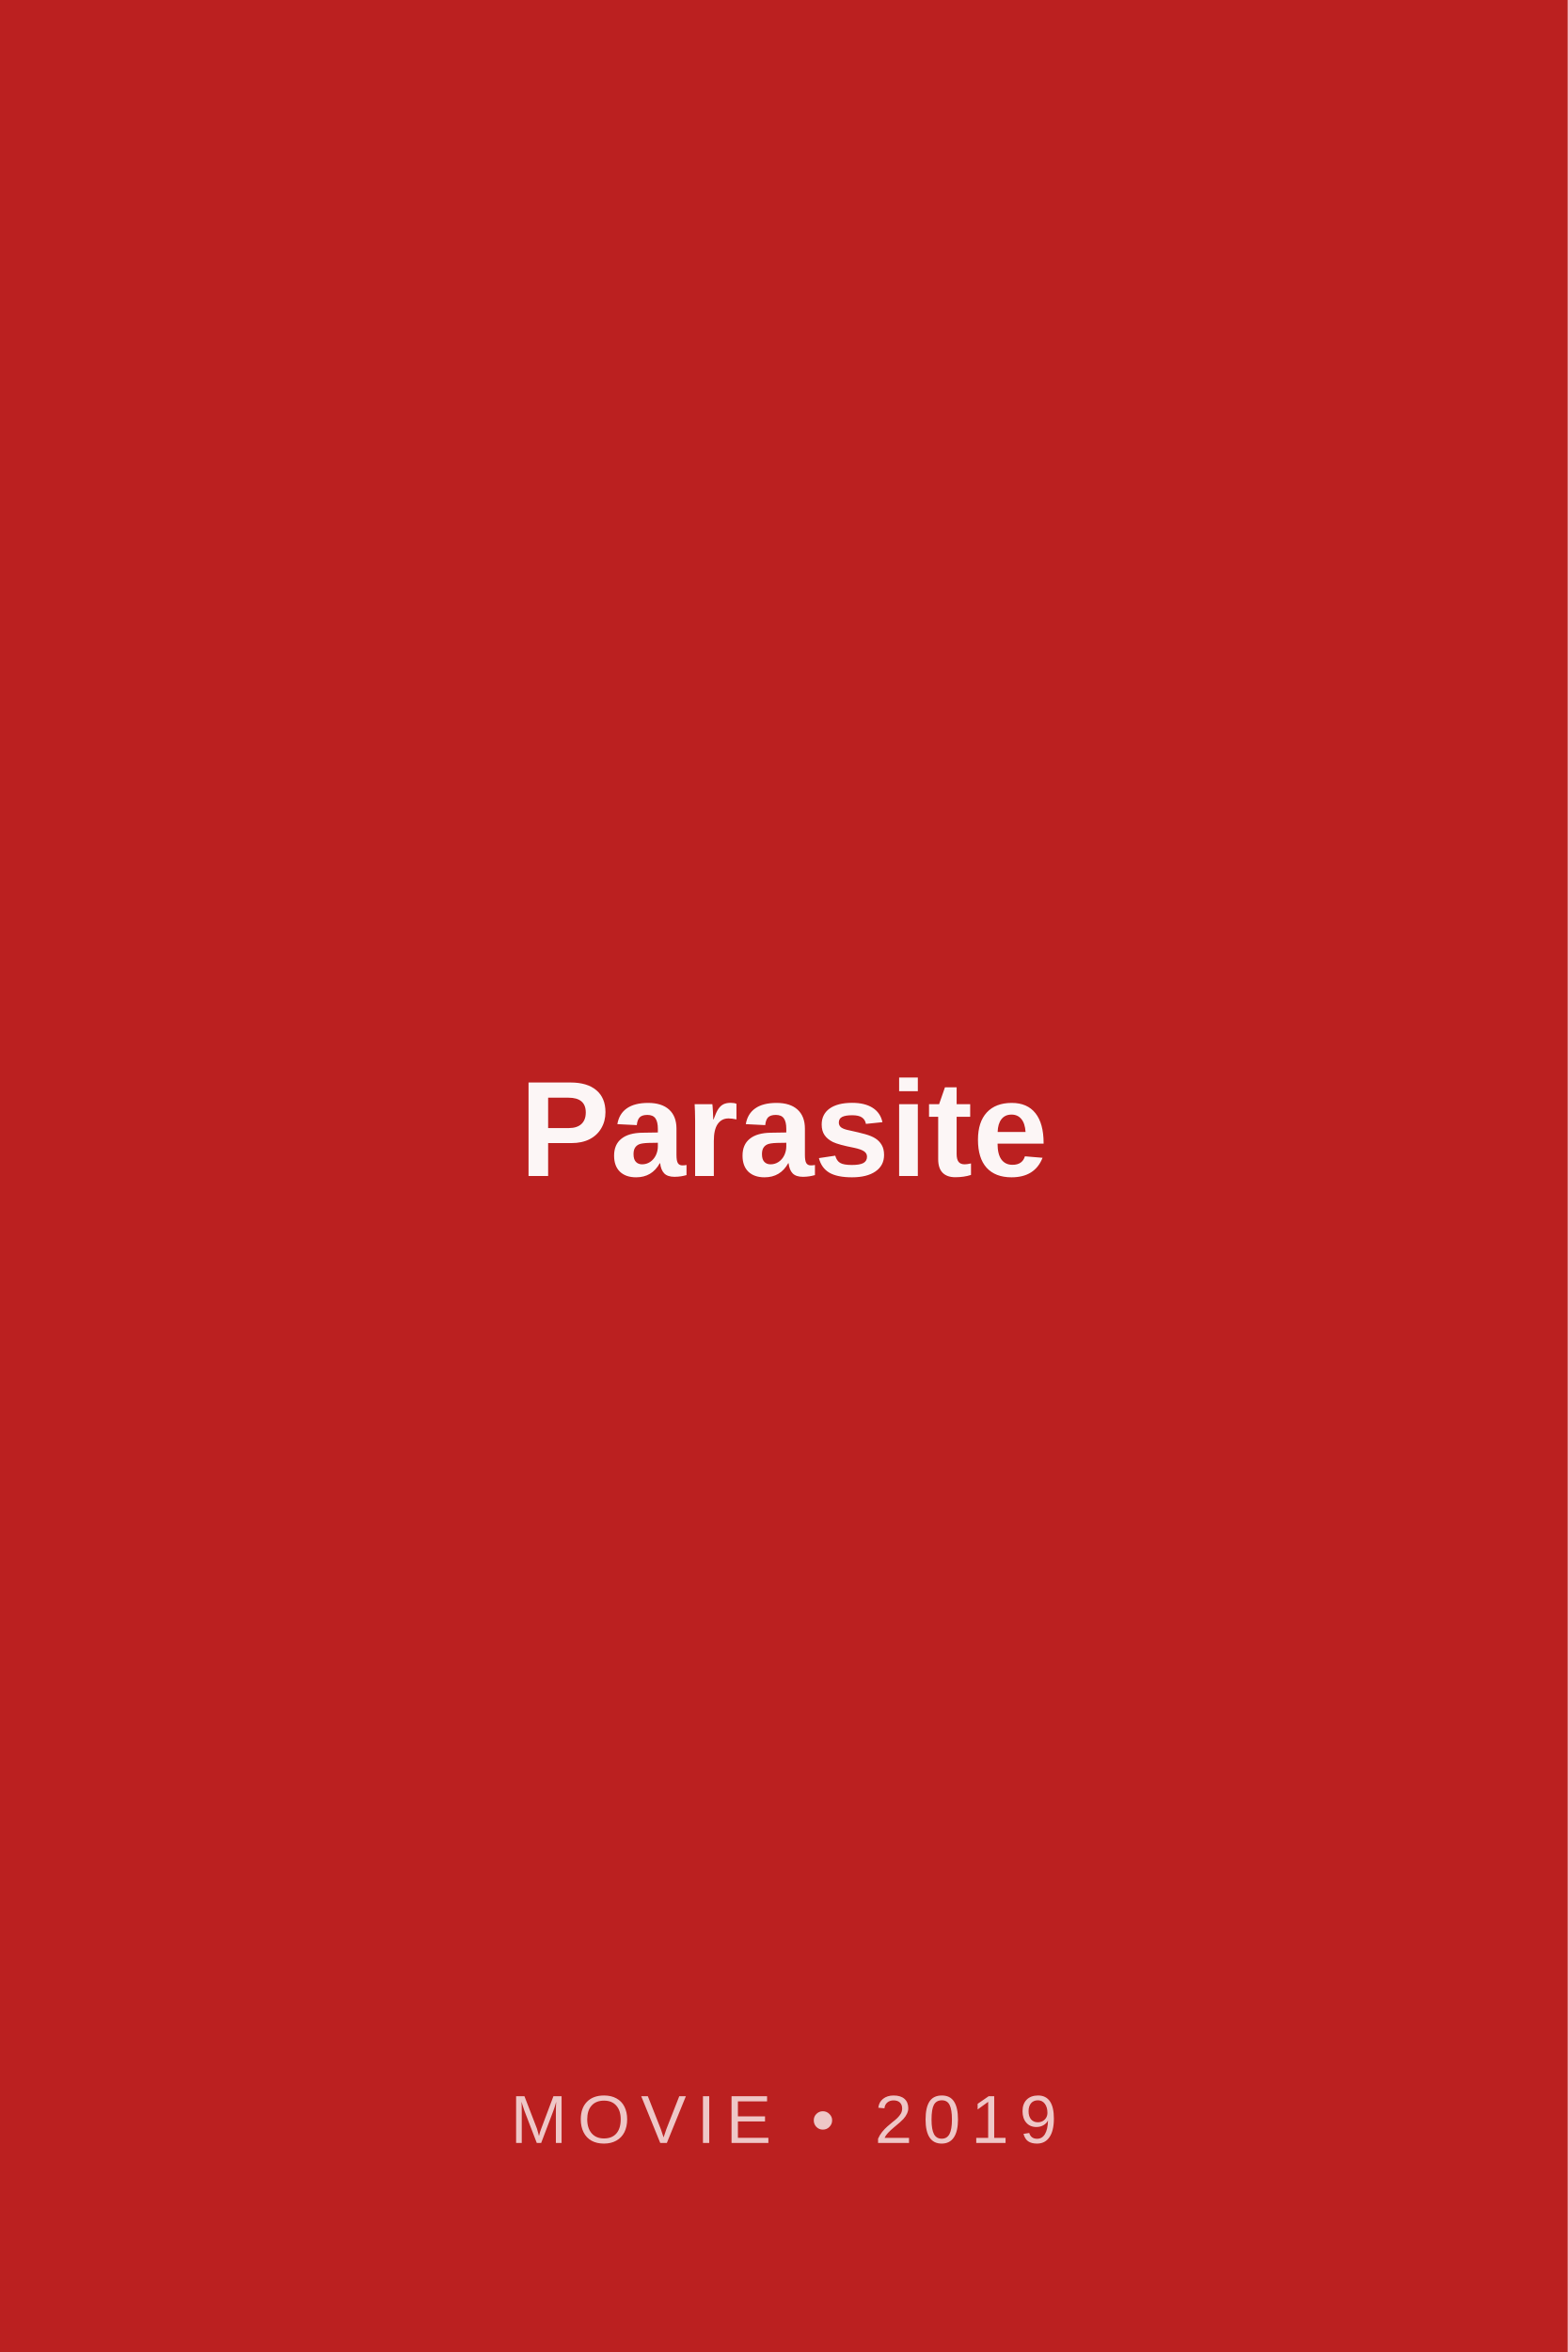
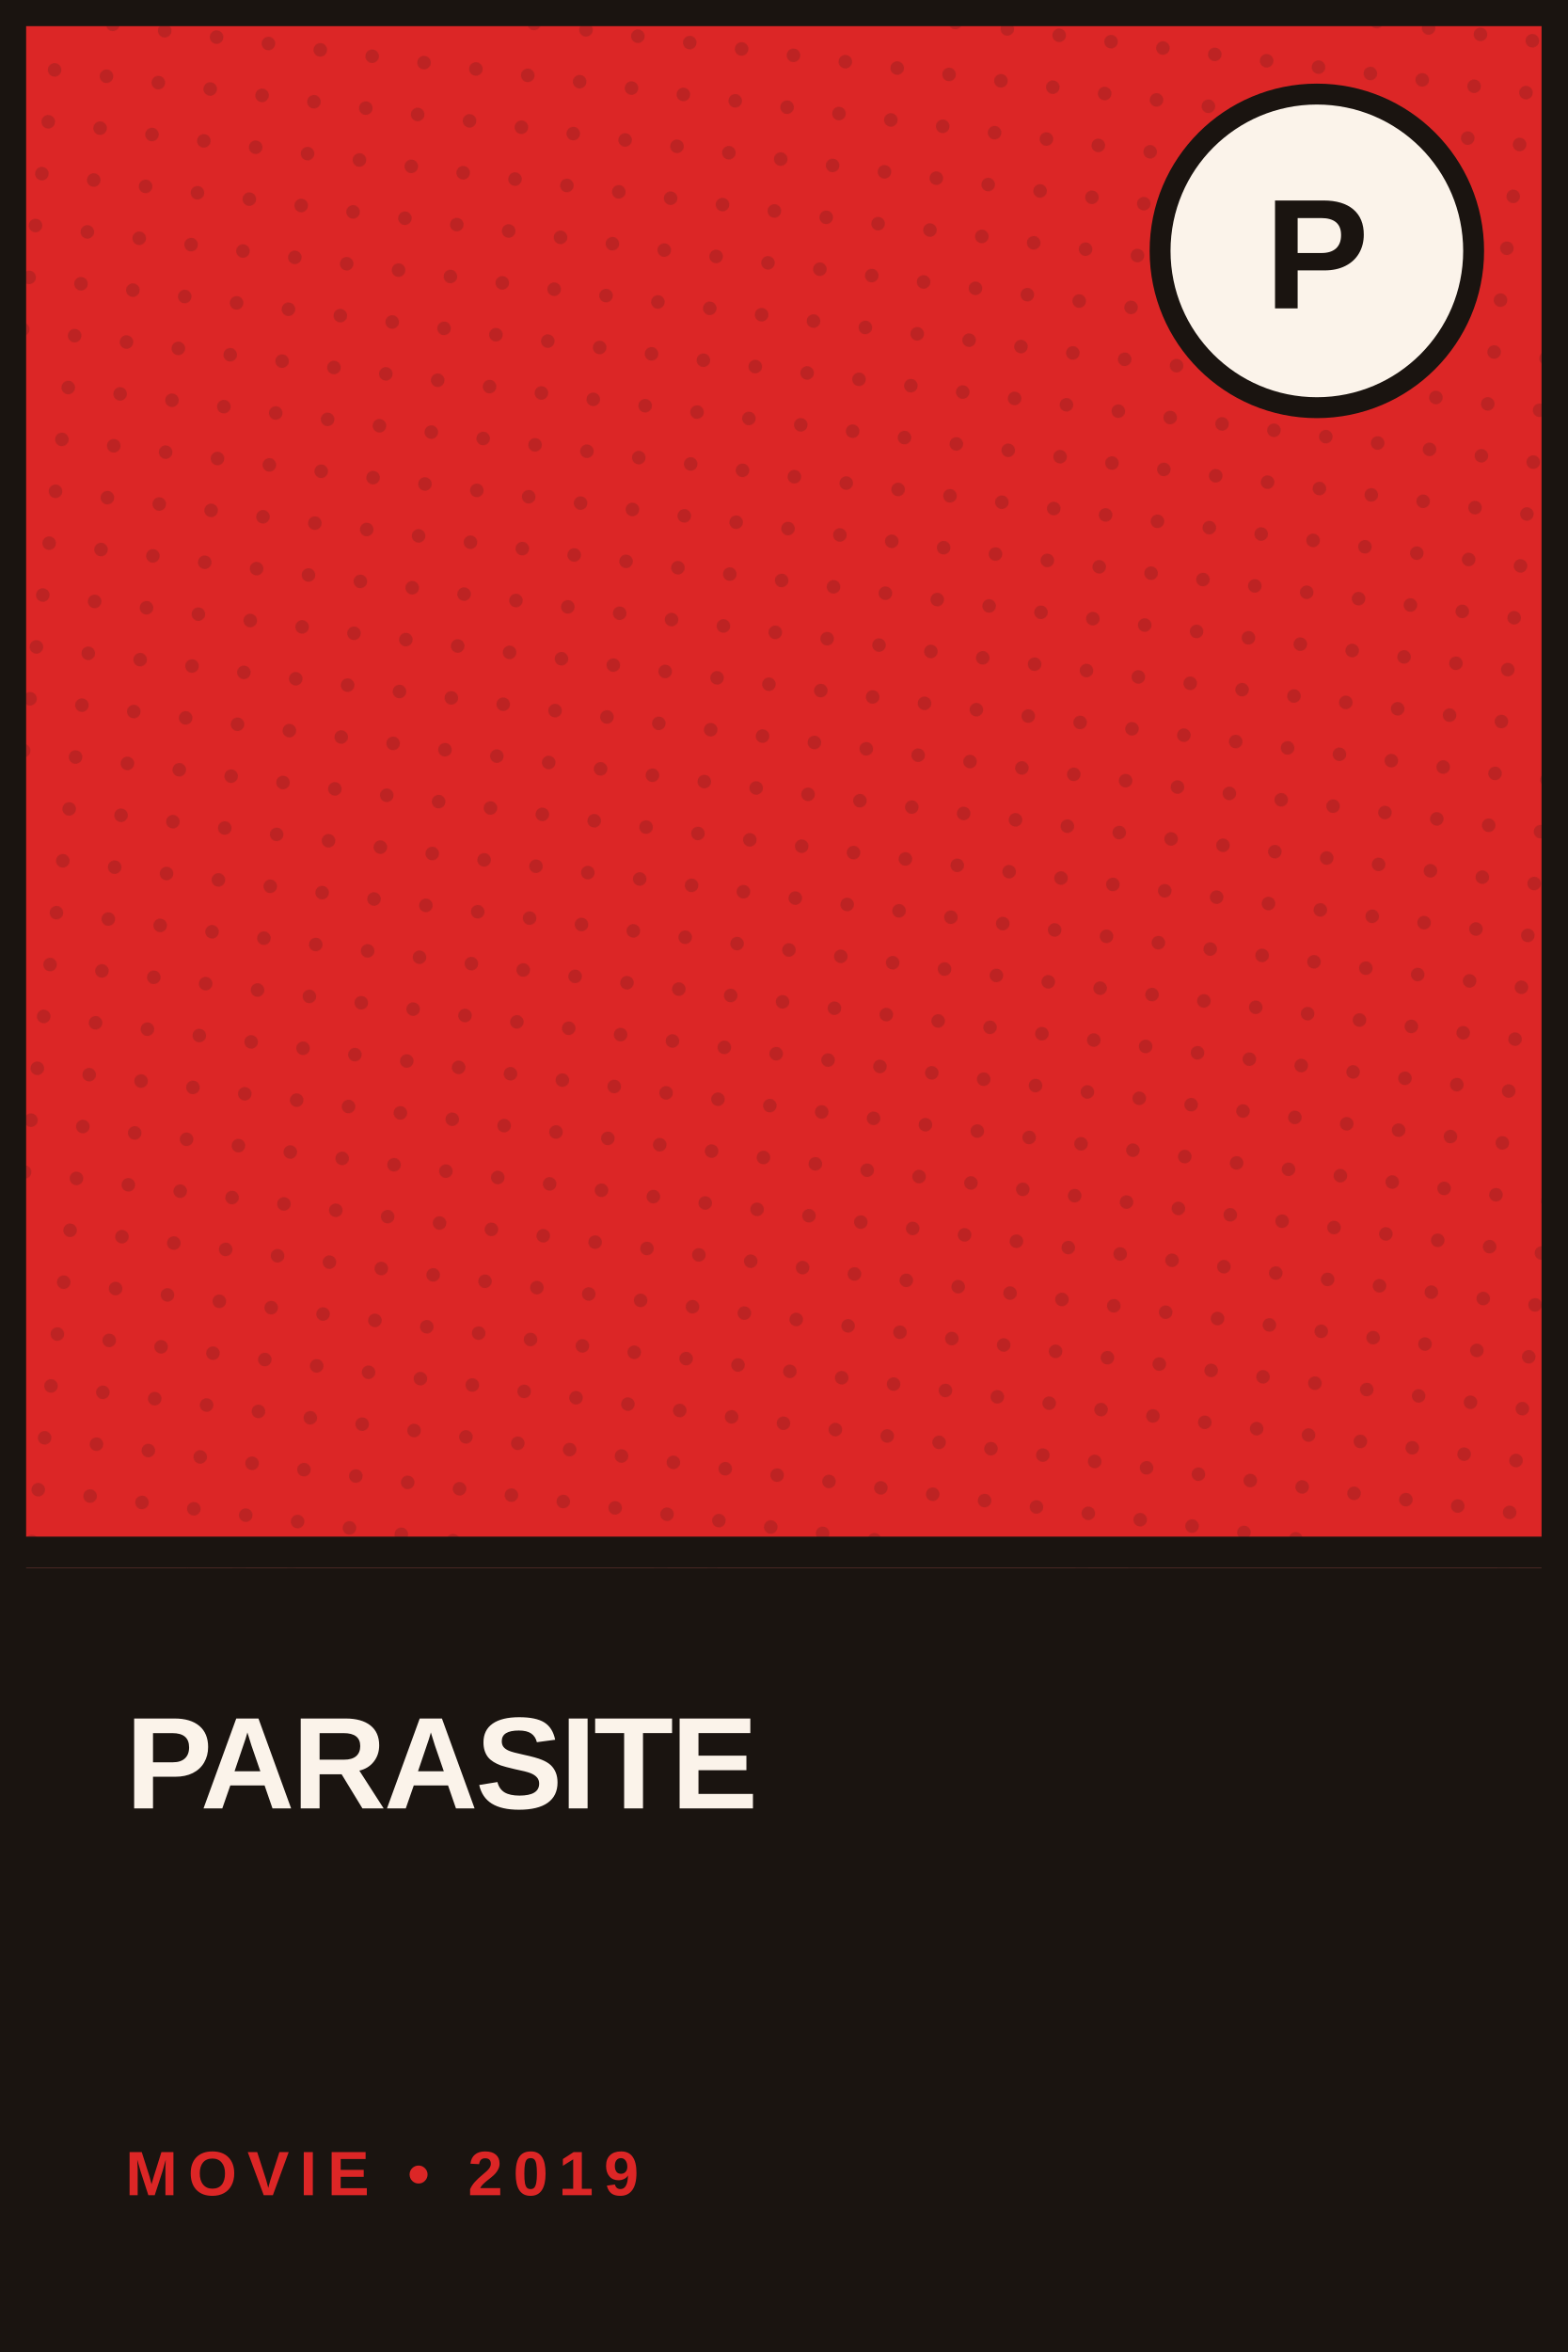
<svg xmlns="http://www.w3.org/2000/svg" viewBox="0 0 300 450">
  <defs>
-     <linearGradient id="g" gradientTransform="rotate(239)">
-       <stop offset="0%" stop-color="#dc2626" />
-       <stop offset="100%" stop-color="#18181b" />
-     </linearGradient>
+     <pattern id="dots-parasite" width="10" height="10" patternUnits="userSpaceOnUse" patternTransform="rotate(7)">
+       <circle cx="2" cy="2" r="1.3" fill="#1a1410" opacity="0.16" />
+     </pattern>
  </defs>
-   <rect width="300" height="450" fill="url(#g)" />
-   <rect width="300" height="450" fill="black" opacity="0.15" />
-   <text x="150" y="225" text-anchor="middle" font-family="'Segoe UI', Arial, sans-serif" font-size="26" font-weight="700" fill="white" opacity="0.96">Parasite</text>
-   <text x="150" y="410" text-anchor="middle" font-family="'Segoe UI', Arial, sans-serif" font-size="13" letter-spacing="2" fill="white" opacity="0.75">MOVIE • 2019</text>
+   <rect width="300" height="450" fill="#fbf3ea" />
+   <rect width="300" height="300" fill="#dc2626" />
+   <rect width="300" height="300" fill="url(#dots-parasite)" />
+   <rect x="0" y="294" width="300" height="6" fill="#1a1410" />
+   <rect width="300" height="450" fill="none" stroke="#1a1410" stroke-width="10" />
+   <circle cx="252" cy="48" r="30" fill="#fbf3ea" stroke="#1a1410" stroke-width="4" />
+   <text x="252" y="59" text-anchor="middle" font-family="'Segoe UI', Arial, sans-serif" font-size="30" font-weight="900" fill="#1a1410">P</text>
+   <rect width="300" height="150" y="300" fill="#1a1410" />
+   <text x="24" y="346" font-family="'Segoe UI', Arial, sans-serif" font-size="25" font-weight="900" letter-spacing="-0.5" fill="#fbf3ea">PARASITE</text>
+   <text x="24" y="420" font-family="'Segoe UI', Arial, sans-serif" font-size="12" font-weight="700" letter-spacing="2" fill="#dc2626">MOVIE • 2019</text>
</svg>
